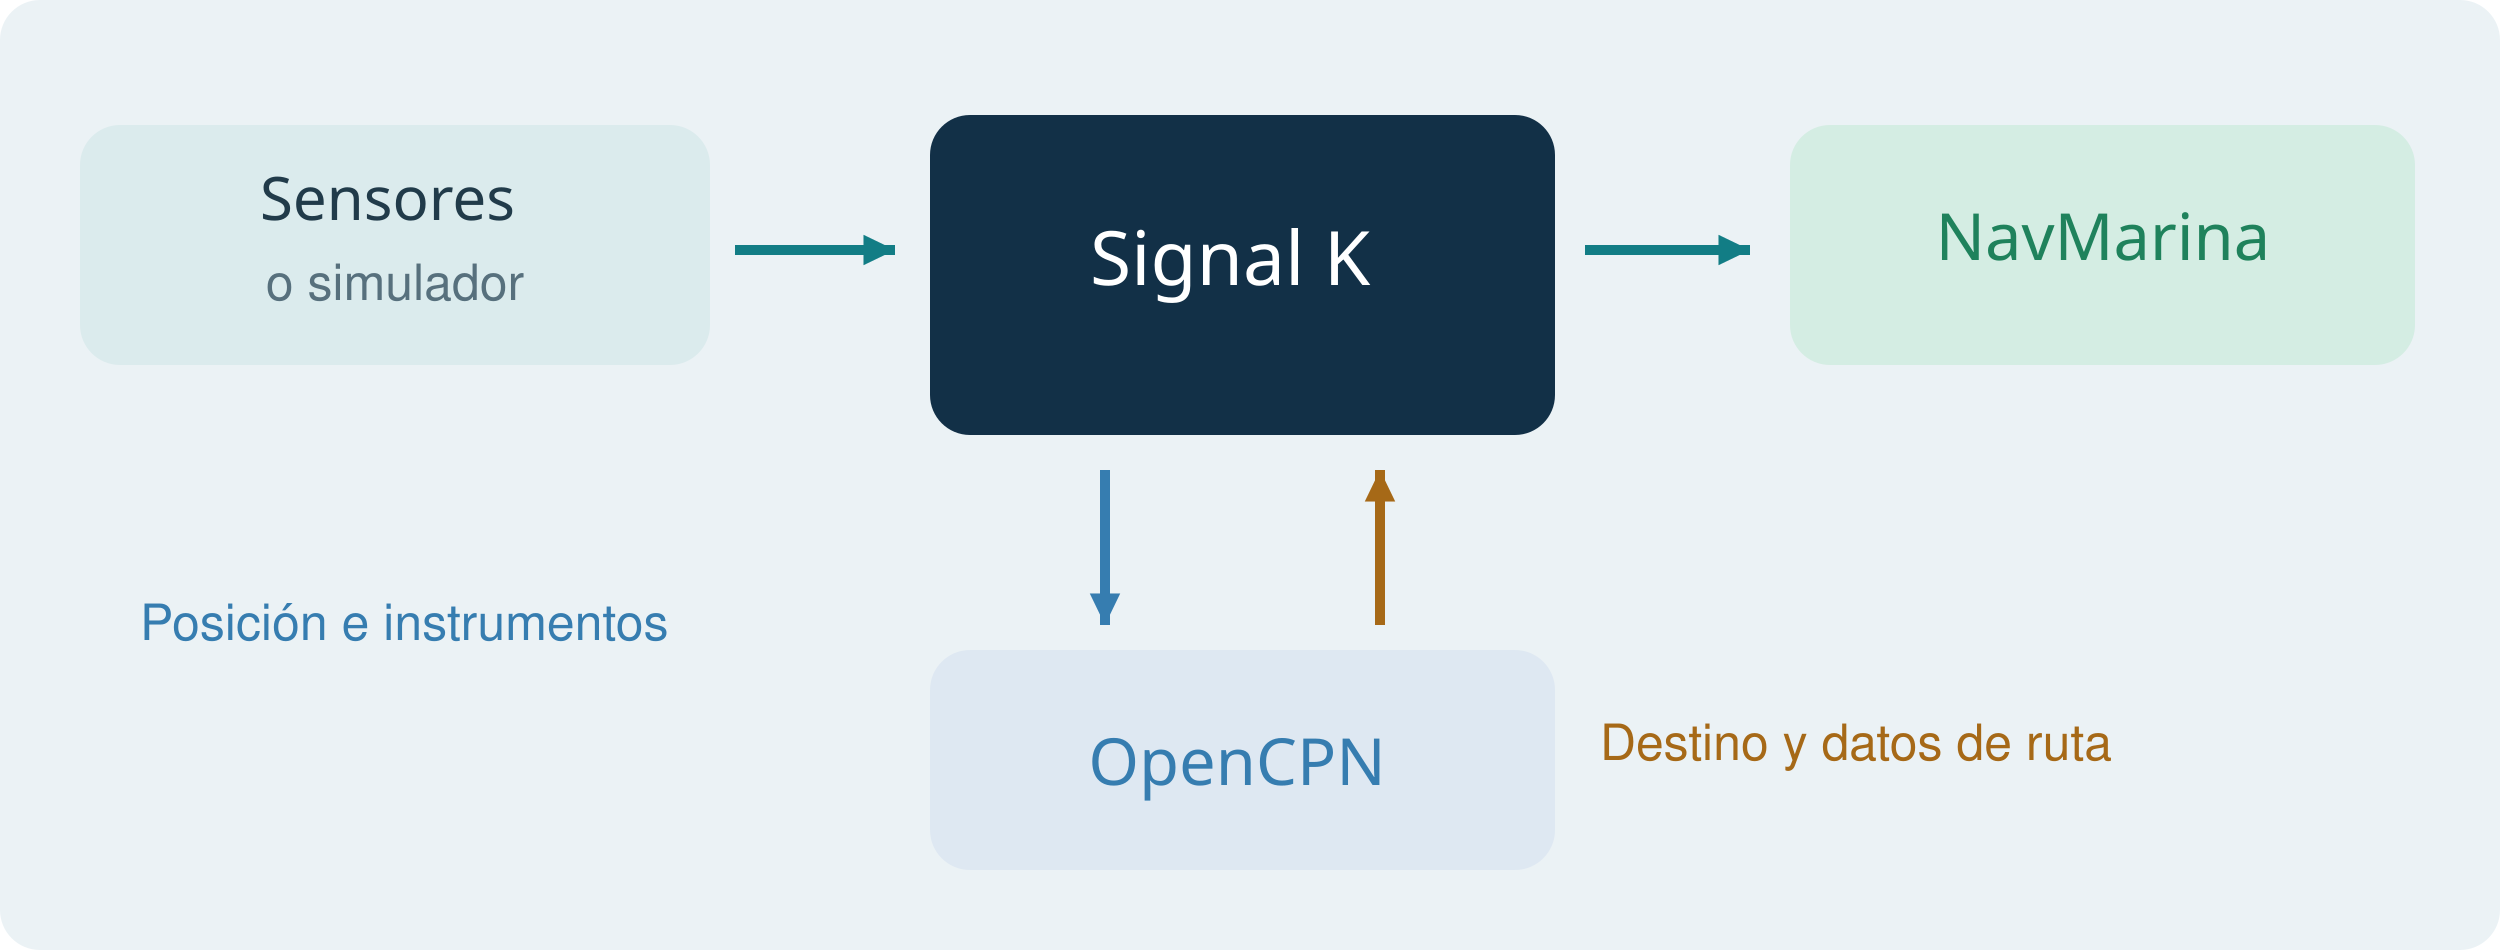
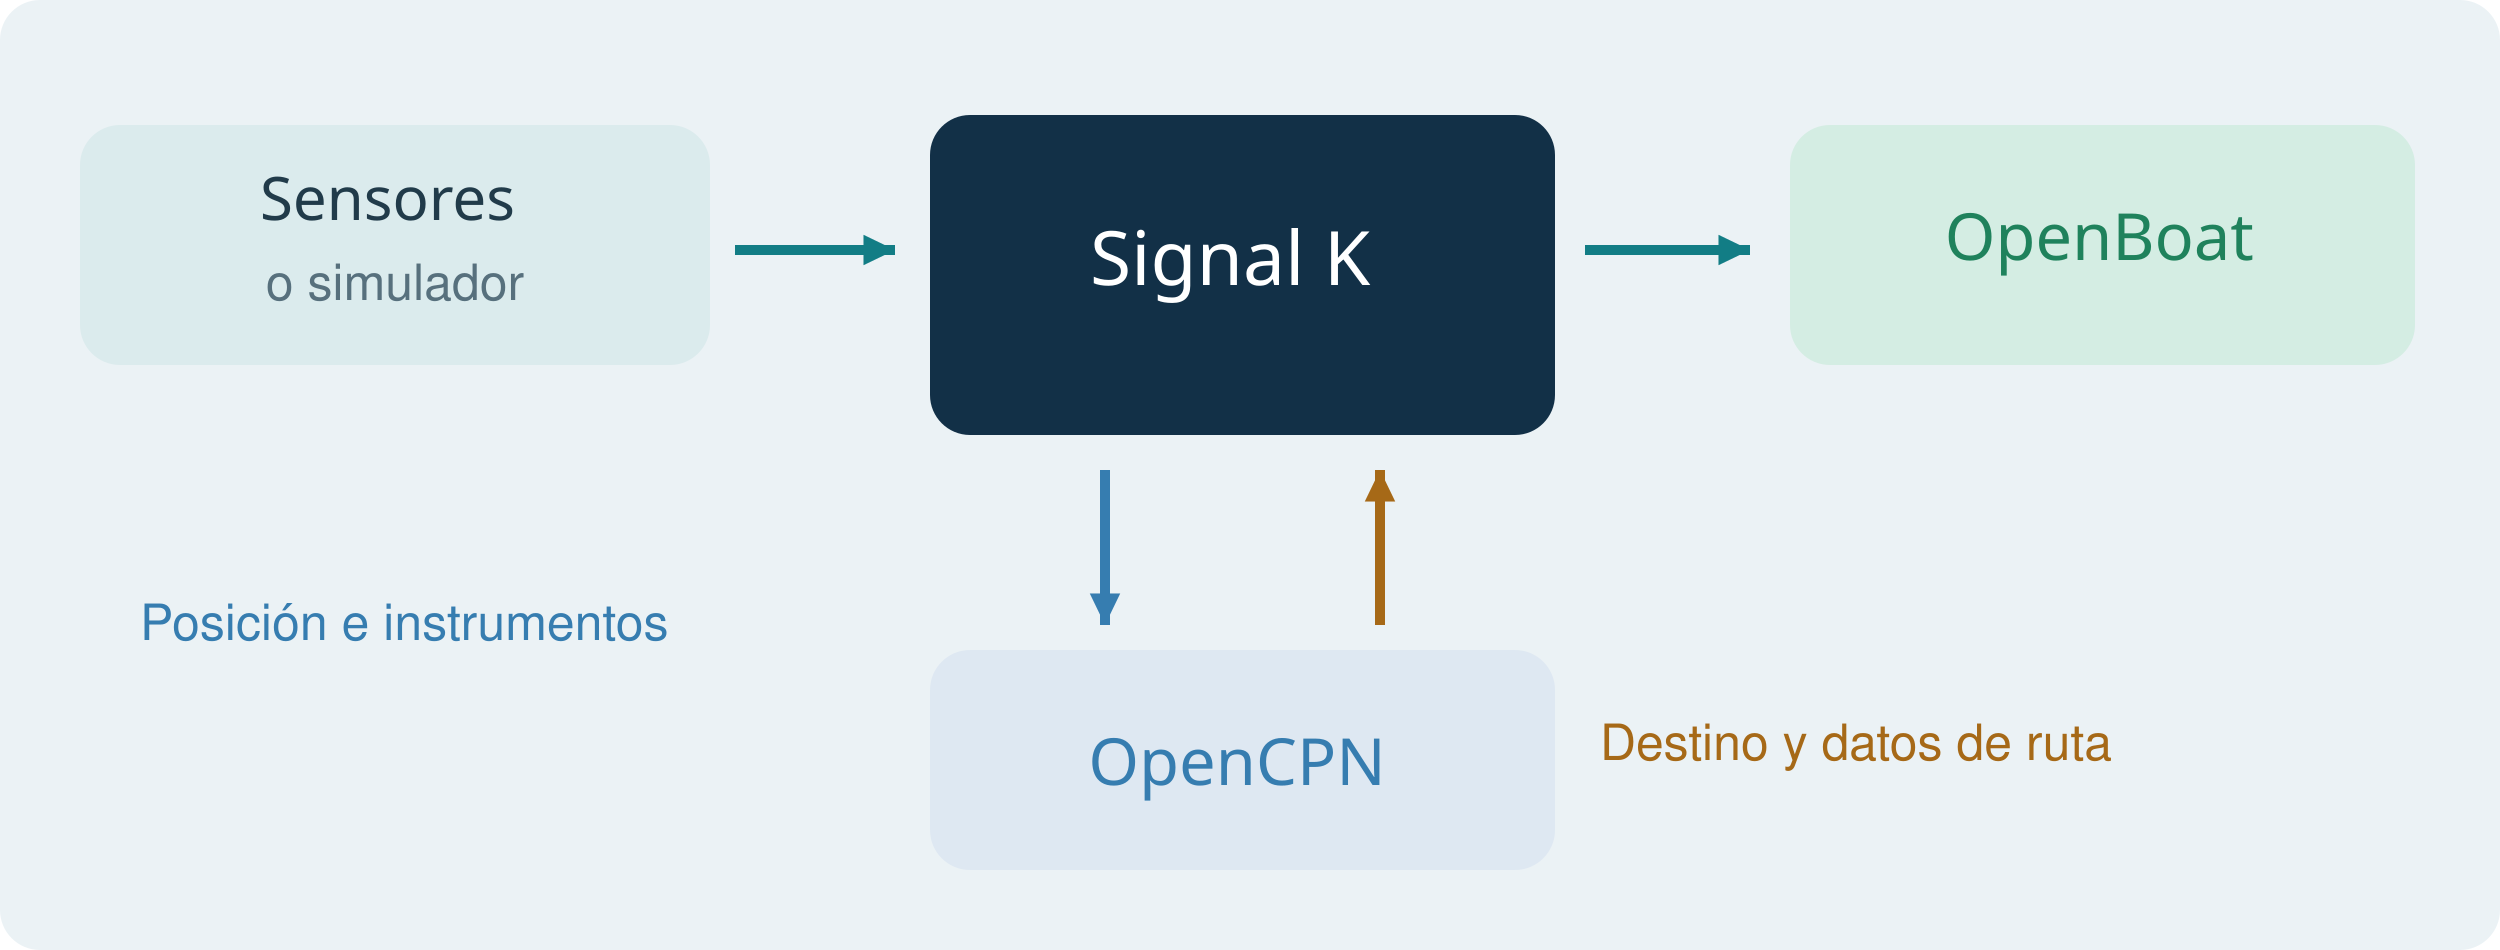
<svg xmlns="http://www.w3.org/2000/svg" width="500" height="190" preserveAspectRatio="xMinYMin meet" viewBox="0 0 500 190" version="1.0" fill-rule="evenodd">
  <clipPath id="clip">
    <rect x="0" y="0" width="500" height="190" />
  </clipPath>
  <g id="group" transform="scale(1,-1) translate(0,-190)" style="clip-path: url(#clip)">
    <g transform="">
      <rect x="0" y="0" width="500" height="190" rx="8" ry="8" style="stroke: none; stroke-linecap: butt; stroke-width: 1; fill: rgb(92%,95%,96%); fill-rule: evenodd;" />
      <rect x="16" y="117" width="126" height="48" rx="8" ry="8" style="stroke: none; stroke-linecap: butt; stroke-width: 1; fill: rgb(86%,92%,93%); fill-rule: evenodd;" />
      <text x="51.988" y="146" style="font-family: Helvetica-Bold; font-size: 12px;fill: rgb(13%,23%,29%); stroke:none;" transform="translate(0,292) scale(1,-1)">Sensores</text>
      <text x="53.16" y="130" style="font-family: Helvetica; font-size: 10px;fill: rgb(34%,44%,49%); stroke:none;" transform="translate(0,260) scale(1,-1)">o simulador</text>
      <rect x="186" y="103" width="125" height="64" rx="8" ry="8" style="stroke: none; stroke-linecap: butt; stroke-width: 1; fill: rgb(7%,19%,28%); fill-rule: evenodd;" />
      <text x="217.993" y="133" style="font-family: Helvetica-Bold; font-size: 15px;fill: rgb(100%,100%,100%); stroke:none;" transform="translate(0,266) scale(1,-1)">Signal K</text>
      <path d="M 147,140 L 179,140 Z" style="stroke: rgb(7%,49%,52%); stroke-linecap: butt; stroke-width: 2;" />
      <polygon points="179 140, 172.697 143.045, 172.697 136.955" style="stroke: none; stroke-linecap: butt; stroke-width: 1; fill: rgb(7%,49%,52%); fill-rule: evenodd;" />
      <rect x="358" y="117" width="125" height="48" rx="8" ry="8" style="stroke: none; stroke-linecap: butt; stroke-width: 1; fill: rgb(83%,93%,89%); fill-rule: evenodd;" />
-       <text x="387.13" y="138" style="font-family: Helvetica-Bold; font-size: 13px;fill: rgb(12%,51%,36%); stroke:none;" transform="translate(0,276) scale(1,-1)">NavMarina</text>
+       <text x="388.943" y="138" style="font-family: Helvetica-Bold; font-size: 13px;fill: rgb(12%,51%,36%); stroke:none;" transform="translate(0,276) scale(1,-1)">OpenBoat</text>
      <path d="M 317,140 L 350,140 Z" style="stroke: rgb(7%,49%,52%); stroke-linecap: butt; stroke-width: 2;" />
      <polygon points="350 140, 343.697 143.045, 343.697 136.955" style="stroke: none; stroke-linecap: butt; stroke-width: 1; fill: rgb(7%,49%,52%); fill-rule: evenodd;" />
      <rect x="186" y="16" width="125" height="44" rx="8" ry="8" style="stroke: none; stroke-linecap: butt; stroke-width: 1; fill: rgb(87%,91%,95%); fill-rule: evenodd;" />
      <text x="217.665" y="33" style="font-family: Helvetica-Bold; font-size: 13px;fill: rgb(21%,49%,69%); stroke:none;" transform="translate(0,66) scale(1,-1)">OpenCPN</text>
      <path d="M 221,96 L 221,65 Z" style="stroke: rgb(21%,49%,69%); stroke-linecap: butt; stroke-width: 2;" />
      <polygon points="221 65, 224.045 71.303, 217.955 71.303" style="stroke: none; stroke-linecap: butt; stroke-width: 1; fill: rgb(21%,49%,69%); fill-rule: evenodd;" />
      <path d="M 276,65 L 276,96 Z" style="stroke: rgb(65%,41%,9%); stroke-linecap: butt; stroke-width: 2;" />
      <polygon points="276 96, 272.955 89.697, 279.045 89.697" style="stroke: none; stroke-linecap: butt; stroke-width: 1; fill: rgb(65%,41%,9%); fill-rule: evenodd;" />
      <text x="28" y="62" style="font-family: Helvetica; font-size: 10px;fill: rgb(21%,49%,69%); stroke:none;" transform="translate(0,124) scale(1,-1)">Posición e instrumentos</text>
      <text x="320" y="38" style="font-family: Helvetica; font-size: 10px;fill: rgb(65%,41%,9%); stroke:none;" transform="translate(0,76) scale(1,-1)">Destino y datos de ruta</text>
    </g>
  </g>
</svg>
